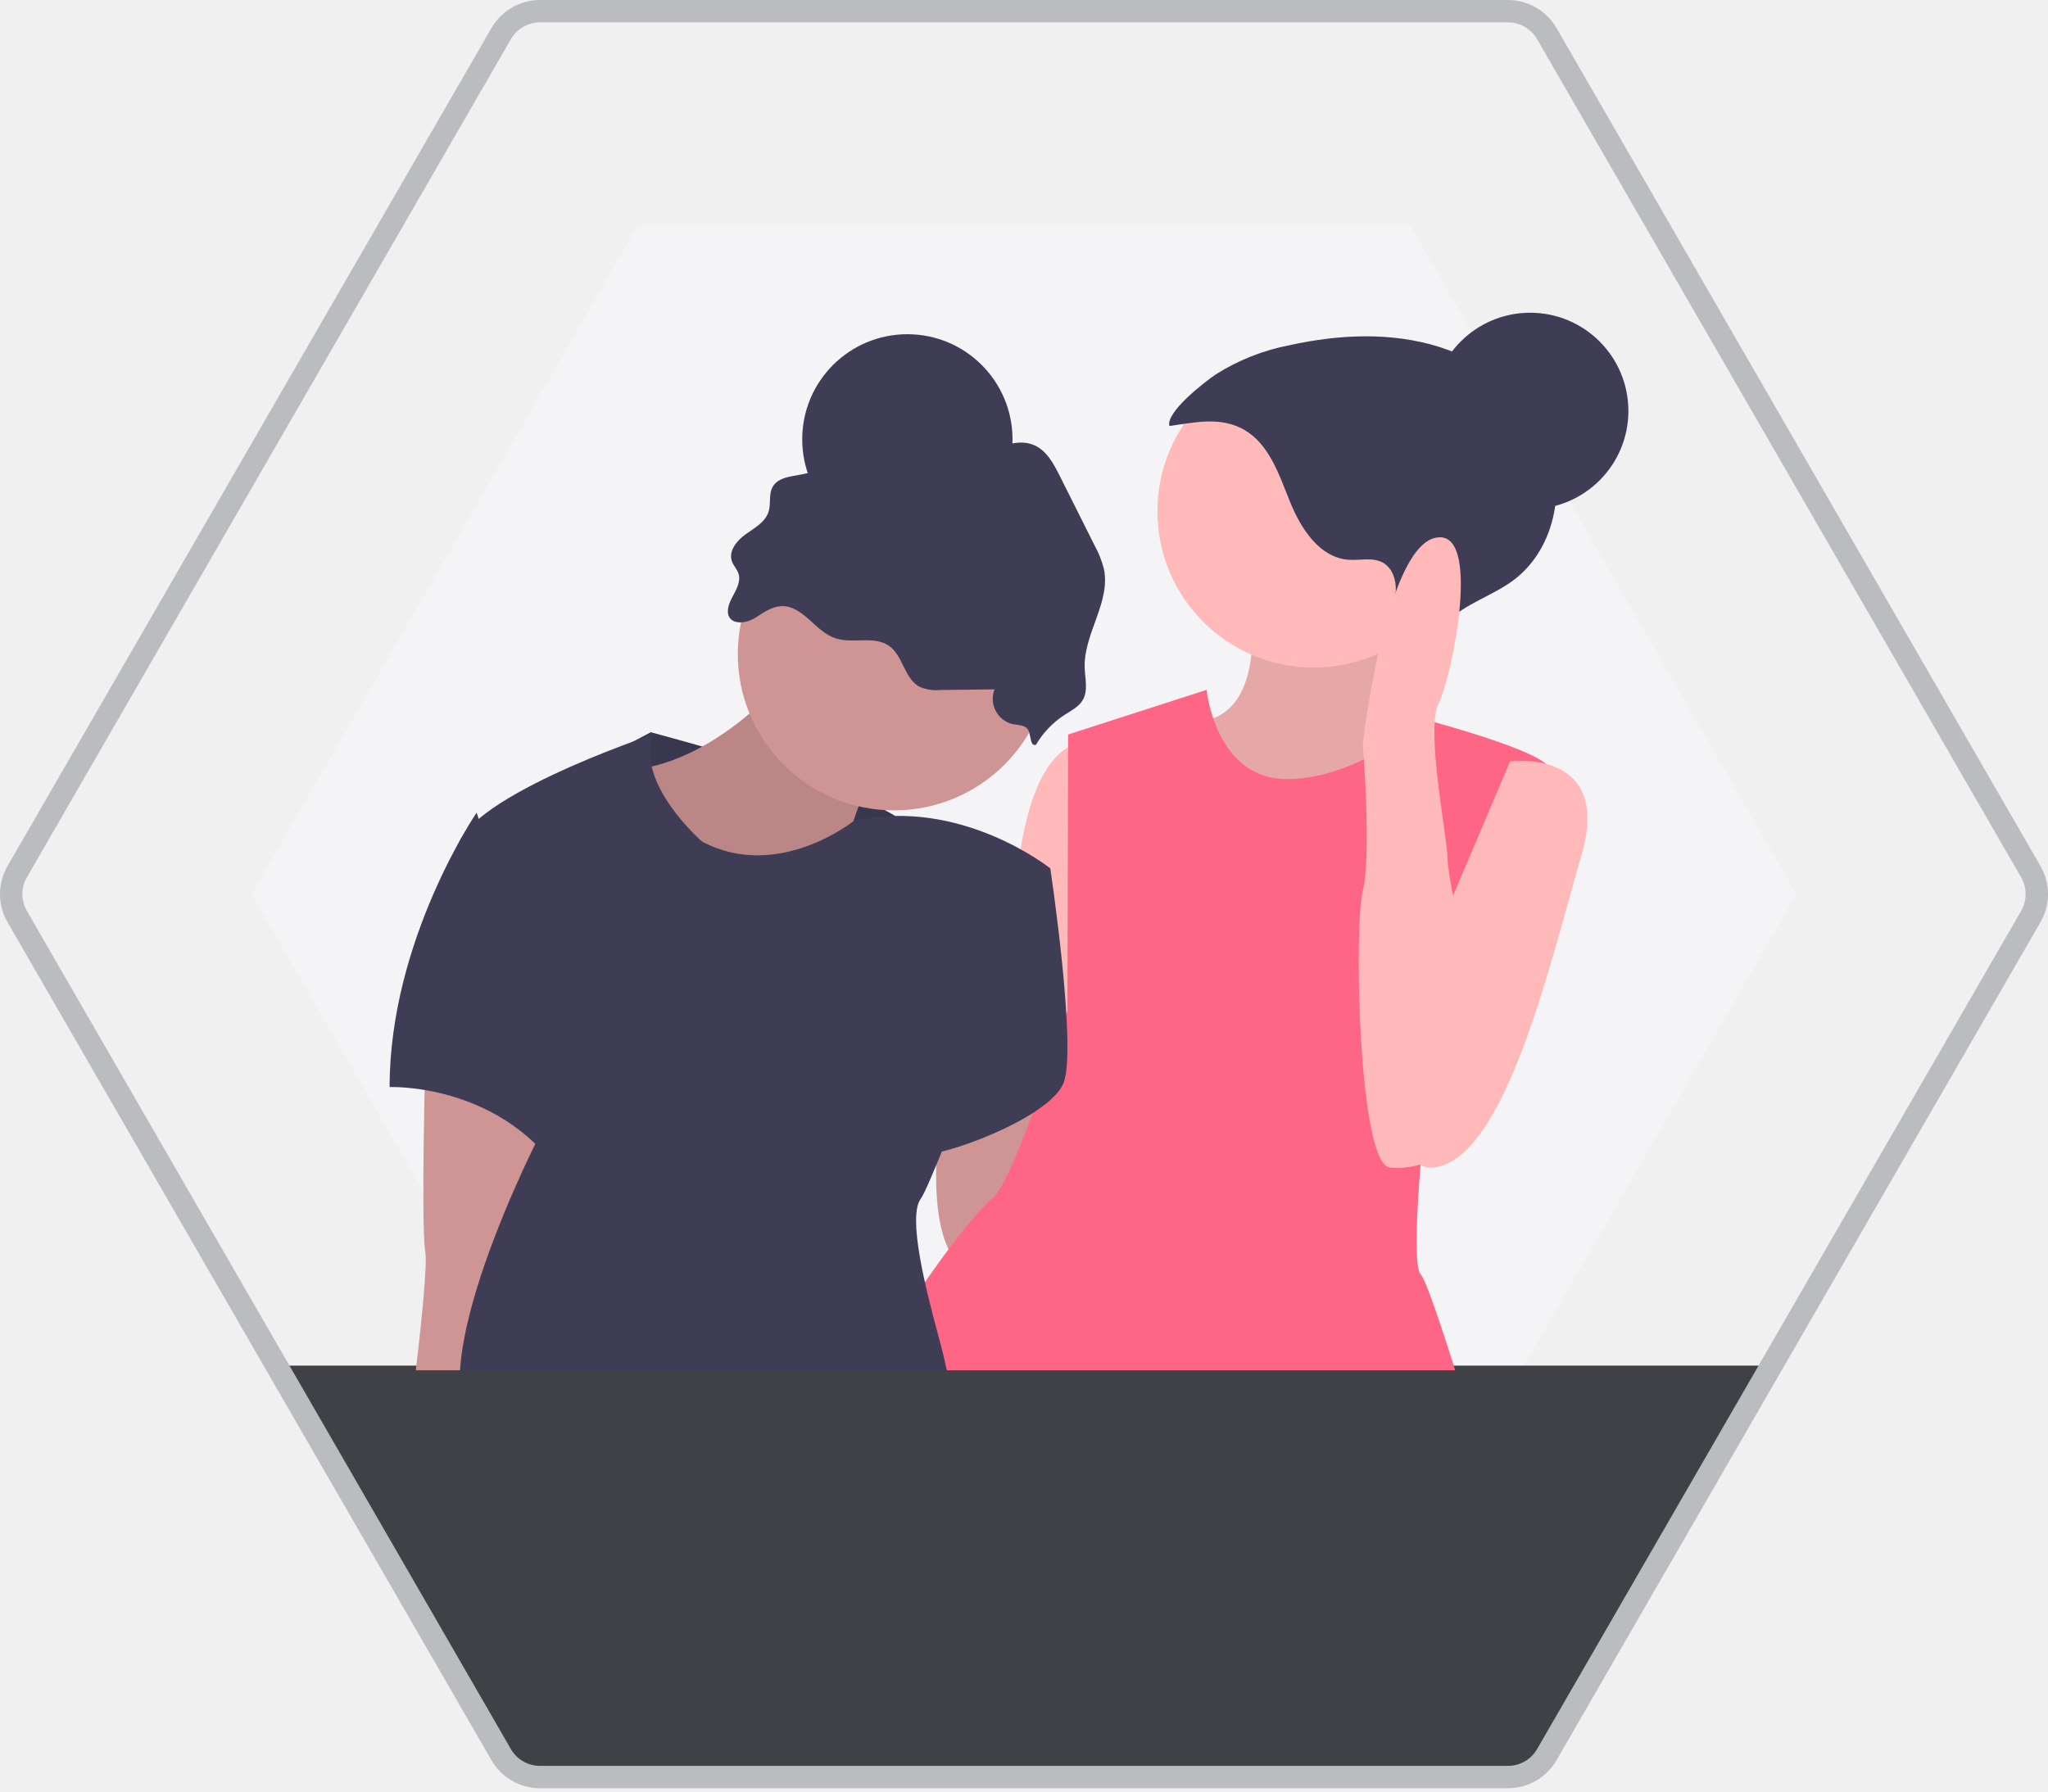
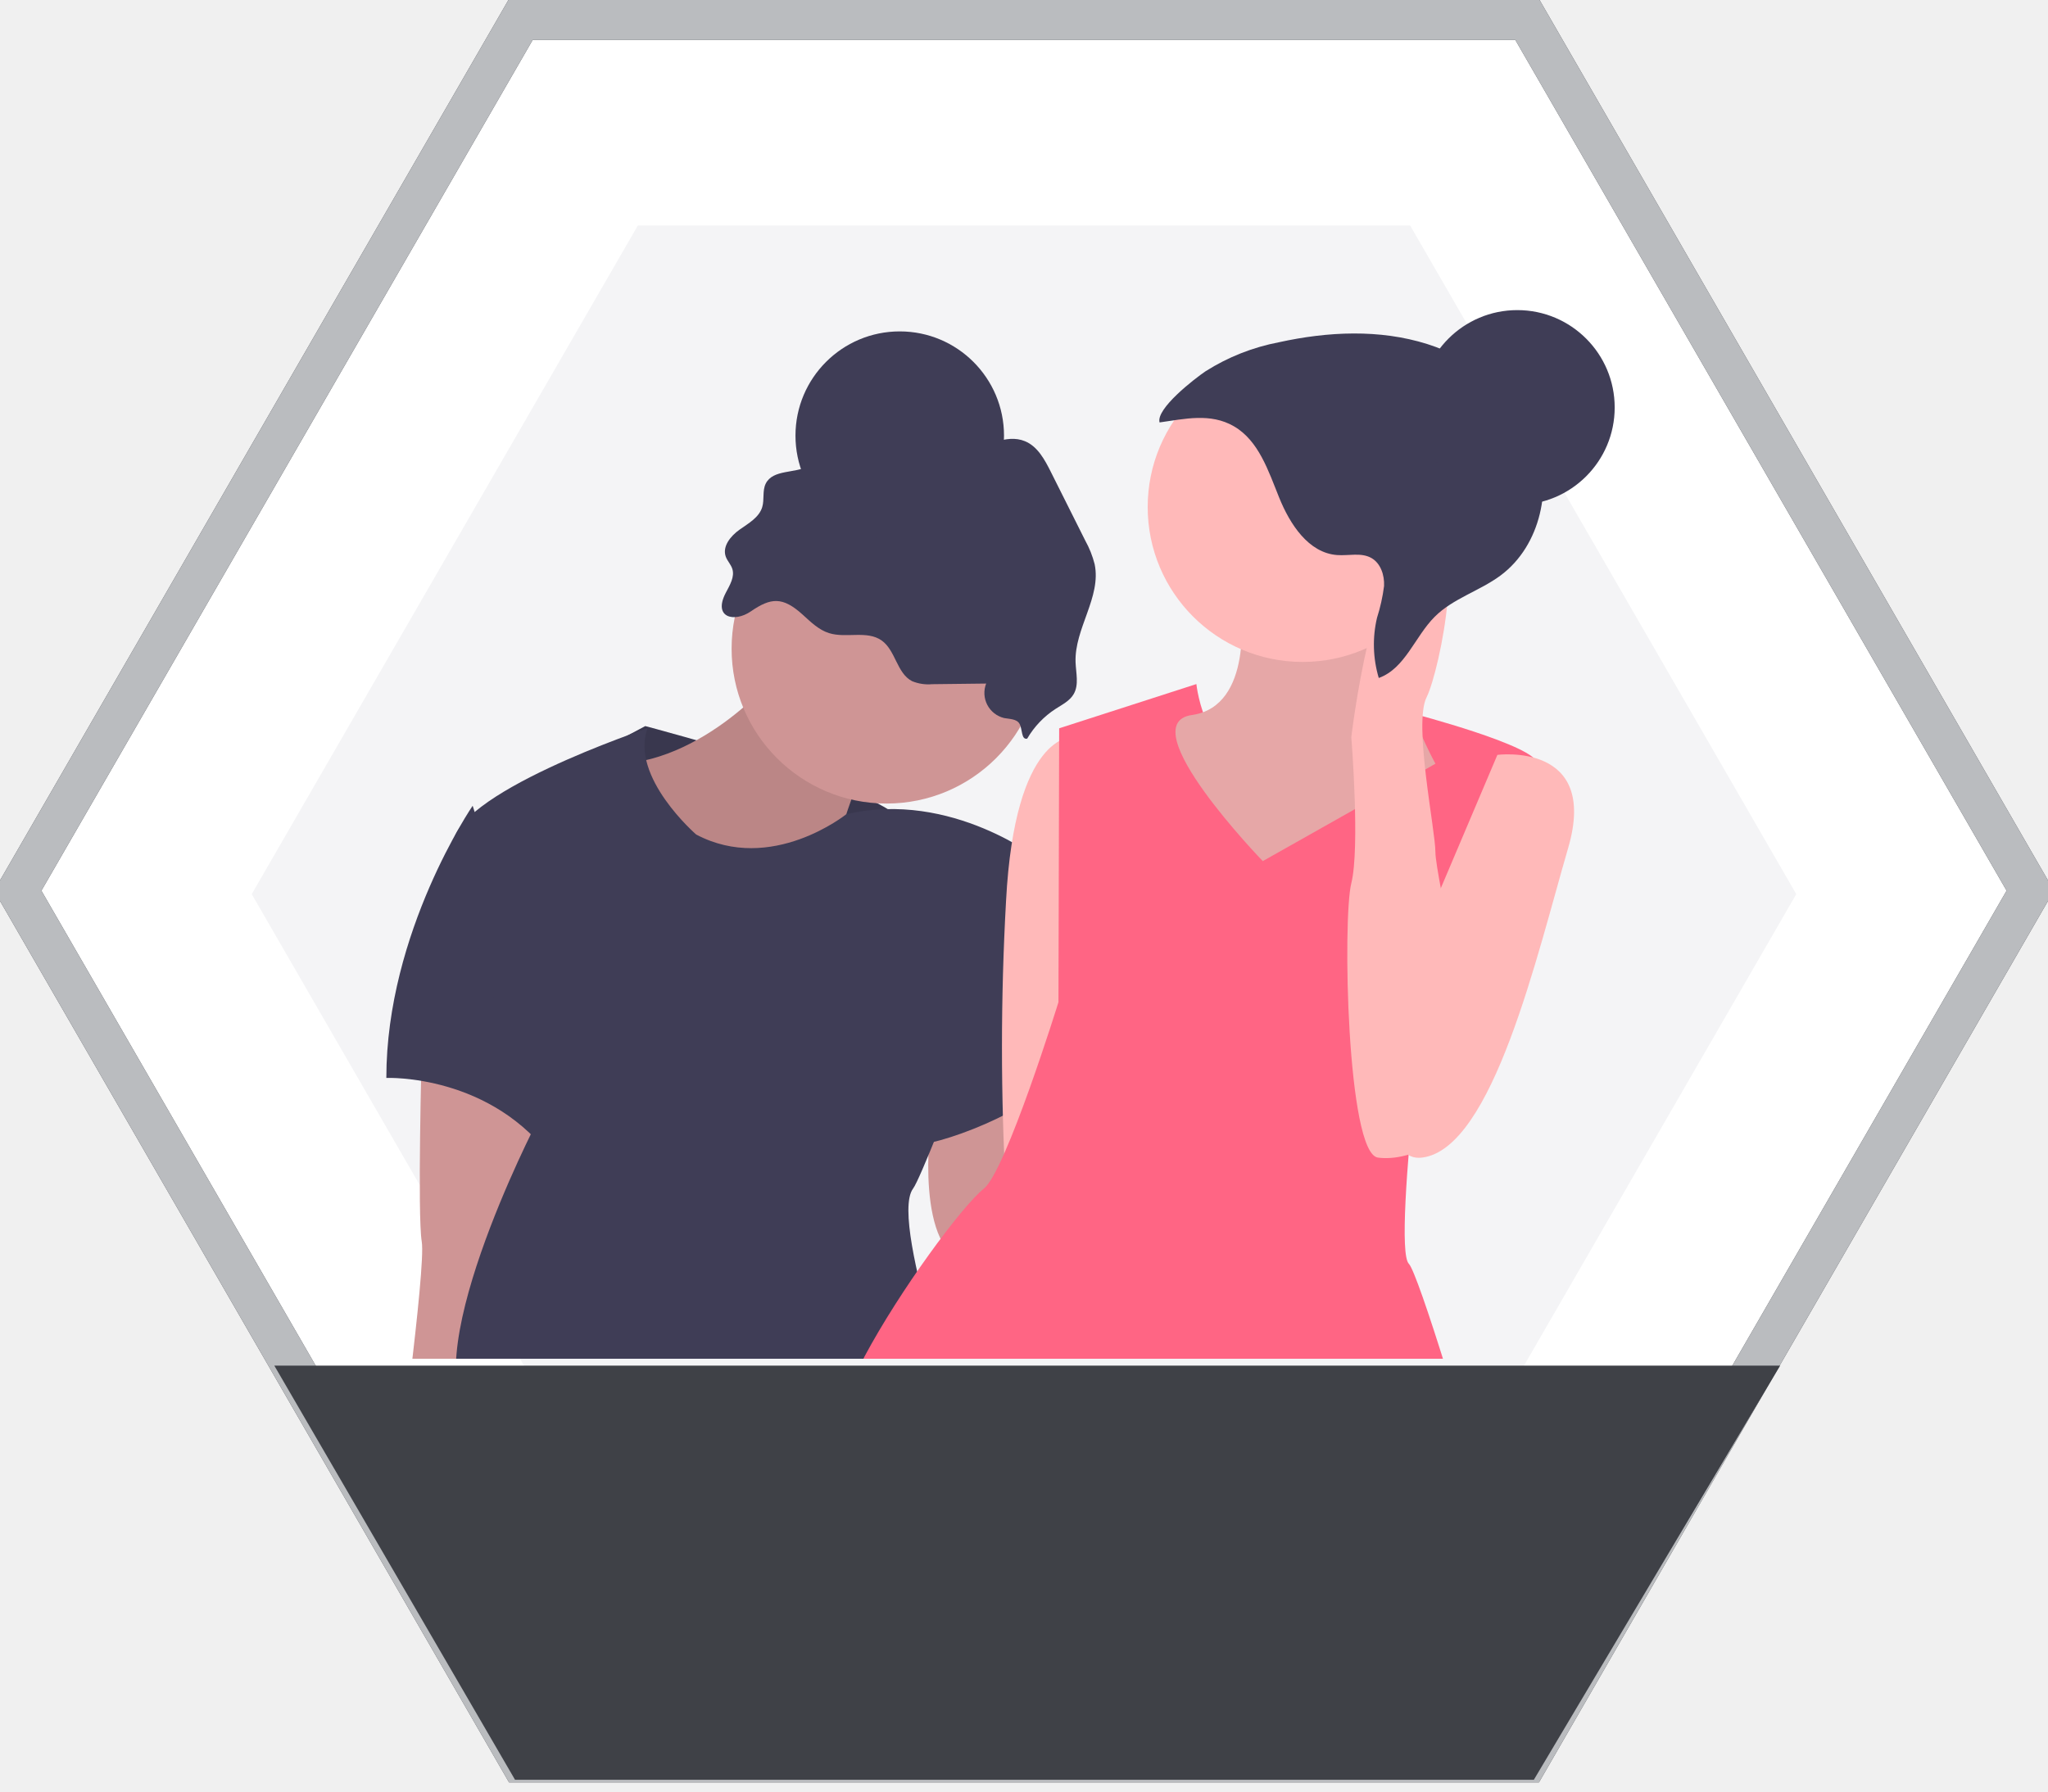
- <svg xmlns="http://www.w3.org/2000/svg" width="200" height="175" viewBox="0 0 200 175" fill="none">
-   <path d="M62.292 152.65H137.708L175.417 87.337L137.708 22.024H62.292L24.583 87.337L62.292 152.65Z" fill="#F4F4F6" />
-   <path d="M26.787 133.39H173.845L149.791 173.844H50.295L26.787 133.39Z" fill="#3F4147" />
-   <path d="M147.268 174.674H52.732C51.773 174.673 50.831 174.419 50 173.94C49.169 173.46 48.479 172.771 47.998 171.941L0.73 90.07C0.252 89.238 0 88.296 0 87.337C0 86.377 0.252 85.435 0.73 84.603L47.998 2.733C48.479 1.903 49.169 1.214 50 0.734C50.831 0.255 51.773 0.002 52.732 0H147.268C148.227 0.002 149.169 0.255 150 0.734C150.831 1.214 151.521 1.903 152.002 2.733L199.27 84.603C199.748 85.435 200 86.377 200 87.337C200 88.296 199.748 89.238 199.27 90.07L152.002 171.941C151.521 172.771 150.831 173.46 150 173.94C149.169 174.419 148.227 174.673 147.268 174.674ZM52.732 2.187C52.157 2.188 51.591 2.34 51.093 2.627C50.594 2.915 50.18 3.329 49.891 3.827L2.624 85.697C2.337 86.195 2.186 86.761 2.186 87.337C2.186 87.912 2.337 88.478 2.624 88.977L49.891 170.847C50.18 171.345 50.594 171.759 51.093 172.047C51.591 172.335 52.157 172.486 52.732 172.487H147.268C147.843 172.487 148.408 172.335 148.907 172.047C149.405 171.759 149.82 171.345 150.108 170.847L197.376 88.977C197.663 88.478 197.814 87.912 197.814 87.337C197.814 86.761 197.663 86.195 197.376 85.697L150.108 3.827C149.82 3.329 149.405 2.915 148.907 2.627C148.409 2.34 147.843 2.188 147.268 2.187L52.732 2.187Z" fill="#BABCBF" />
-   <mask id="mask0" mask-type="alpha" maskUnits="userSpaceOnUse" x="33" y="21" width="127" height="113">
-     <rect x="33.846" y="21.538" width="126.154" height="112.308" fill="#C4C4C4" />
+ <svg xmlns="http://www.w3.org/2000/svg" class="badge women" width="400" height="350" viewBox="0 0 400 350" fill="none">
+   <path class="badge-border--hidden" fill="#FFFFFF" d="M298.268 3.795L396.536 174L298.268 344.205L101.732 344.205L3.464 174L101.732 3.795L298.268 3.795Z" stroke="#3F4147" stroke-width="8" />
+   <path class="badge-border" d="M298.268 3.795L396.536 174L298.268 344.205L101.732 344.205L3.464 174L101.732 3.795L298.268 3.795Z" stroke="#BABCBF" stroke-width="8" />
+   <path class="badge__bg" d="M124.583 305.3H275.416L350.833 174.674L275.417 44.049H124.583L49.166 174.674L124.583 305.3Z" fill="#F4F4F6" />
+   <path d="M53.575 266.78H347.689L299.581 347.689H100.589L53.575 266.78Z" fill="#3F4147" />
+   <mask id="mask0_2_813" style="mask-type:alpha" maskUnits="userSpaceOnUse" x="67" y="42" width="251" height="224">
+     <rect x="67.123" y="42.715" width="250.186" height="222.726" fill="#C4C4C4" />
  </mask>
-   <g mask="url(#mask0)">
-     <path d="M63.551 71.526C63.551 71.526 88.4 78.065 88.835 81.117C89.272 84.168 76.193 92.489 76.193 92.489L48.729 79.373L63.551 71.526Z" fill="#3F3D56" />
-     <path opacity="0.1" d="M63.551 71.526C63.551 71.526 88.4 78.065 88.835 81.117C89.272 84.168 76.193 92.489 76.193 92.489L48.729 79.373L63.551 71.526Z" fill="black" />
-     <path d="M76.411 66.513C76.411 66.513 68.564 76.103 58.974 75.231C49.383 74.36 70.744 95.721 70.744 95.721L81.642 86.13C81.642 86.13 84.694 73.488 87.31 73.052C89.925 72.616 76.411 66.513 76.411 66.513Z" fill="#CF9595" />
-     <path opacity="0.1" d="M76.411 66.513C76.411 66.513 68.564 76.103 58.974 75.231C49.383 74.36 70.744 95.721 70.744 95.721L81.642 86.13C81.642 86.13 84.694 73.488 87.31 73.052C89.925 72.616 76.411 66.513 76.411 66.513Z" fill="black" />
-     <path d="M105.619 72.616C105.619 72.616 99.952 72.18 99.08 88.746C98.544 98.329 98.544 107.935 99.08 117.518L113.03 117.954L111.722 91.797L105.619 72.616Z" fill="#FFB9B9" />
-     <path d="M122.185 59.974C122.185 59.974 123.493 69.564 117.39 70.436C111.287 71.308 124.365 84.822 124.365 84.822L141.366 75.231C141.366 75.231 134.827 63.461 138.315 57.794C141.802 52.127 122.185 59.974 122.185 59.974Z" fill="#FFB9B9" />
-     <path opacity="0.1" d="M122.185 59.974C122.185 59.974 123.493 69.564 117.39 70.436C111.287 71.308 124.365 84.822 124.365 84.822L141.366 75.231C141.366 75.231 134.827 63.461 138.315 57.794C141.802 52.127 122.185 59.974 122.185 59.974Z" fill="black" />
-     <path d="M87.31 79.155C95.737 79.155 102.568 72.324 102.568 63.897C102.568 55.47 95.737 48.639 87.31 48.639C78.883 48.639 72.052 55.47 72.052 63.897C72.052 72.324 78.883 79.155 87.31 79.155Z" fill="#CF9595" />
-     <path d="M128.288 65.205C136.715 65.205 143.546 58.374 143.546 49.947C143.546 41.52 136.715 34.689 128.288 34.689C119.861 34.689 113.03 41.52 113.03 49.947C113.03 58.374 119.861 65.205 128.288 65.205Z" fill="#FFB9B9" />
-     <path d="M41.536 103.568C41.536 103.568 41.1 119.697 41.536 122.313C41.972 124.929 38.92 147.162 38.92 147.162L48.511 140.187C48.511 140.187 55.922 116.646 52.87 110.543C49.819 104.44 41.536 103.568 41.536 103.568Z" fill="#CF9595" />
-     <path d="M91.669 110.543C91.669 110.543 89.925 123.621 95.593 124.493C101.26 125.365 102.568 114.466 102.568 114.466L100.388 103.568L91.669 110.543Z" fill="#CF9595" />
-     <path d="M79.056 60.552C79.841 61.265 80.628 62.044 81.639 62.364C83.333 62.9 85.395 62.066 86.84 63.1C88.213 64.083 88.322 66.327 89.825 67.099C90.451 67.357 91.132 67.46 91.806 67.398L97.121 67.335C96.989 67.672 96.931 68.034 96.95 68.395C96.969 68.756 97.065 69.11 97.232 69.431C97.398 69.752 97.631 70.034 97.915 70.258C98.2 70.482 98.528 70.643 98.88 70.73C99.436 70.835 100.133 70.809 100.409 71.303C100.707 71.838 100.567 72.901 101.162 72.76C101.854 71.576 102.814 70.57 103.966 69.825C104.616 69.406 105.354 69.041 105.741 68.373C106.276 67.45 105.964 66.298 105.926 65.233C105.808 61.918 108.485 58.818 107.804 55.571C107.598 54.761 107.287 53.981 106.881 53.251L103.482 46.465C102.881 45.265 102.182 43.972 100.942 43.462C99.064 42.689 97.05 44.065 95.05 44.417C92.778 44.817 90.518 43.867 88.299 43.236C86.079 42.606 83.428 42.379 81.709 43.918C81.01 44.543 80.526 45.418 79.711 45.88C78.319 46.669 76.121 46.207 75.412 47.641C75.064 48.344 75.294 49.203 75.067 49.954C74.758 50.979 73.712 51.553 72.839 52.172C71.966 52.79 71.118 53.815 71.474 54.824C71.625 55.254 71.977 55.592 72.118 56.025C72.379 56.822 71.874 57.64 71.484 58.383C70.184 60.86 72.323 61.34 73.943 60.228C75.916 58.873 77.07 58.748 79.056 60.552Z" fill="#3F3D56" />
-     <path d="M117.826 67.385C117.826 67.385 118.698 76.103 125.673 76.103C132.648 76.103 139.116 70.28 139.116 70.28C139.116 70.28 151.393 73.488 151.393 75.231C151.393 76.975 141.366 89.618 141.366 89.618C141.366 89.618 137.007 122.749 138.751 124.493C140.495 126.237 158.804 188.576 155.753 193.807C152.701 199.039 154.009 199.039 133.52 200.347C113.03 201.654 111.287 206.014 102.568 199.475C93.849 192.936 92.541 189.012 89.053 188.576C85.566 188.14 81.642 140.187 85.13 133.648C88.618 127.108 94.721 118.826 96.9 117.082C99.08 115.338 104.242 98.721 104.242 98.721L104.311 71.744L117.826 67.385Z" fill="#FF6584" />
-     <path d="M147.47 74.36C147.47 74.36 157.496 73.052 154.445 83.514C151.393 93.977 147.034 113.158 140.059 114.03C133.084 114.902 141.366 88.746 141.366 88.746L147.47 74.36Z" fill="#FFB9B9" />
-     <path d="M125.962 33.713C130.769 32.656 135.863 32.411 140.557 33.889C145.251 35.368 149.495 38.747 151.229 43.353C152.962 47.959 151.741 53.737 147.795 56.678C145.74 58.211 143.113 58.939 141.3 60.752C139.344 62.706 138.389 65.848 135.788 66.785C135.213 64.859 135.153 62.816 135.614 60.86C135.94 59.84 136.172 58.793 136.308 57.731C136.361 56.663 135.98 55.48 135.046 54.959C134.052 54.405 132.821 54.76 131.686 54.676C128.864 54.468 127.037 51.638 125.977 49.014C124.917 46.391 123.967 43.412 121.519 41.992C119.214 40.654 116.658 41.269 114.199 41.612C113.83 40.261 117.621 37.322 118.734 36.568C120.943 35.17 123.395 34.202 125.962 33.713Z" fill="#3F3D56" />
-     <path d="M145.29 103.568C145.29 103.568 141.366 86.13 141.366 83.95C141.366 81.771 139.187 71.308 140.495 68.692C141.802 66.077 144.854 51.255 140.059 52.562C135.263 53.87 133.084 72.616 133.084 72.616C133.084 72.616 133.955 83.514 133.084 87.002C132.212 90.489 132.648 113.594 135.699 114.03C138.751 114.466 145.29 112.286 145.29 103.568Z" fill="#FFB9B9" />
-     <path d="M149.431 49.729C154.728 49.729 159.022 45.435 159.022 40.138C159.022 34.842 154.728 30.547 149.431 30.547C144.135 30.547 139.841 34.842 139.841 40.138C139.841 45.435 144.135 49.729 149.431 49.729Z" fill="#3F3D56" />
-     <path d="M46.549 79.373C46.549 79.373 38.048 91.797 38.048 106.183C38.048 106.183 48.511 105.747 54.614 114.466C60.717 123.185 46.549 79.373 46.549 79.373Z" fill="#3F3D56" />
-     <path d="M68.564 82.207C68.564 82.207 62.025 76.539 63.769 71.744C63.769 71.744 44.152 78.283 44.588 83.514C45.023 88.746 52.87 110.543 52.87 110.543C52.87 110.543 40.228 134.955 46.767 140.187C53.306 145.418 51.563 139.315 62.897 143.238C74.231 147.162 79.027 145.418 83.386 144.546C87.746 143.674 88.618 144.11 91.669 144.11C94.721 144.11 92.977 135.391 91.669 130.596C90.361 125.801 88.618 118.826 89.925 117.082C91.233 115.338 102.568 84.822 102.568 84.822C102.568 84.822 93.764 77.774 83.344 80.208C83.344 80.208 75.975 86.13 68.564 82.207Z" fill="#3F3D56" />
-     <path d="M98.208 86.13C98.208 85.694 102.568 84.822 102.568 84.822C102.568 84.822 105.183 102.26 103.876 105.747C102.568 109.235 91.669 113.158 89.925 112.722C88.182 112.286 98.208 86.13 98.208 86.13Z" fill="#3F3D56" />
-     <path d="M88.611 53.182C94.282 53.182 98.879 48.584 98.879 42.913C98.879 37.242 94.282 32.645 88.611 32.645C82.94 32.645 78.342 37.242 78.342 42.913C78.342 48.584 82.94 53.182 88.611 53.182Z" fill="#3F3D56" />
+   <g mask="url(#mask0_2_813)">
+     <g class="person left">
+       <path d="M126.033 141.849C126.033 141.849 175.312 154.817 176.177 160.869C177.041 166.921 151.105 183.422 151.105 183.422L96.638 157.411L126.033 141.849Z" fill="#3F3D56" />
+       <path opacity="0.1" d="M126.033 141.849C126.033 141.849 175.312 154.817 176.177 160.869C177.041 166.921 151.105 183.422 151.105 183.422L96.638 157.411L126.033 141.849Z" fill="black" />
+       <path d="M151.537 131.906C151.537 131.906 135.975 150.926 116.955 149.197C97.935 147.468 140.298 189.831 140.298 189.831L161.912 170.811C161.912 170.811 167.964 145.739 173.151 144.875C178.338 144.01 151.537 131.906 151.537 131.906Z" fill="#CF9595" />
+       <path opacity="0.1" d="M151.537 131.906C151.537 131.906 135.975 150.926 116.955 149.197C97.935 147.468 140.298 189.831 140.298 189.831L161.912 170.811C161.912 170.811 167.964 145.739 173.151 144.875C178.338 144.01 151.537 131.906 151.537 131.906Z" fill="black" />
+       <path d="M82.373 205.393C82.373 205.393 81.509 237.381 82.373 242.569C83.238 247.756 77.186 291.848 77.186 291.848L96.206 278.015C96.206 278.015 110.903 231.33 104.851 219.226C98.8 207.122 82.373 205.393 82.373 205.393Z" fill="#CF9595" />
+       <path d="M181.796 219.226C181.796 219.226 178.338 245.162 189.577 246.891C200.816 248.621 203.41 227.007 203.41 227.007L199.087 205.393L181.796 219.226Z" fill="#CF9595" />
+       <path d="M92.316 157.411C92.316 157.411 75.457 182.05 75.457 210.58C75.457 210.58 96.206 209.716 108.31 227.007C120.413 244.298 92.316 157.411 92.316 157.411Z" fill="#3F3D56" />
+       <path d="M135.975 163.03C135.975 163.03 123.007 151.791 126.465 142.281C126.465 142.281 87.561 155.249 88.425 165.624C89.29 175.998 104.851 219.226 104.851 219.226C104.851 219.226 79.78 267.641 92.748 278.015C105.716 288.39 102.258 276.286 124.736 284.067C147.214 291.848 156.724 288.39 165.37 286.661C174.015 284.932 175.745 285.796 181.796 285.796C187.848 285.796 184.39 268.505 181.796 258.995C179.203 249.485 175.745 235.652 178.338 232.194C180.932 228.736 203.41 168.217 203.41 168.217C203.41 168.217 185.951 154.24 165.286 159.068C165.286 159.068 150.673 170.811 135.975 163.03Z" fill="#3F3D56" />
+       <path d="M194.765 170.811C194.765 169.947 203.41 168.217 203.41 168.217C203.41 168.217 208.597 202.799 206.004 209.716C203.41 216.632 181.796 224.413 178.338 223.549C174.88 222.684 194.765 170.811 194.765 170.811Z" fill="#3F3D56" />
+       <g class="head">
+         <path d="M173.151 156.978C189.863 156.978 203.41 143.431 203.41 126.719C203.41 110.007 189.863 96.46 173.151 96.46C156.439 96.46 142.892 110.007 142.892 126.719C142.892 143.431 156.439 156.978 173.151 156.978Z" fill="#CF9595" />
+         <path d="M156.783 120.085C158.34 121.5 159.9 123.044 161.905 123.679C165.264 124.742 169.354 123.087 172.219 125.138C174.943 127.088 175.158 131.538 178.139 133.068C179.381 133.581 180.73 133.785 182.069 133.662L192.608 133.538C192.347 134.206 192.231 134.923 192.269 135.639C192.307 136.356 192.498 137.057 192.828 137.694C193.158 138.331 193.62 138.89 194.184 139.335C194.748 139.779 195.4 140.098 196.096 140.27C197.199 140.479 198.582 140.427 199.129 141.407C199.719 142.467 199.442 144.576 200.622 144.296C201.994 141.947 203.899 139.953 206.184 138.476C207.471 137.645 208.935 136.921 209.704 135.595C210.764 133.766 210.146 131.481 210.071 129.368C209.835 122.794 215.146 116.646 213.795 110.207C213.385 108.601 212.77 107.055 211.965 105.606L205.223 92.148C204.031 89.769 202.646 87.204 200.186 86.192C196.462 84.66 192.468 87.388 188.502 88.087C183.995 88.881 179.514 86.996 175.112 85.745C170.709 84.495 165.454 84.045 162.044 87.097C160.658 88.337 159.698 90.071 158.081 90.988C155.321 92.553 150.962 91.636 149.556 94.48C148.866 95.875 149.321 97.579 148.872 99.068C148.258 101.1 146.184 102.239 144.452 103.466C142.721 104.692 141.039 106.725 141.745 108.726C142.045 109.578 142.742 110.249 143.023 111.108C143.54 112.688 142.538 114.311 141.766 115.784C139.188 120.696 143.429 121.648 146.641 119.442C150.555 116.755 152.845 116.508 156.783 120.085Z" fill="#3F3D56" />
+         <path d="M175.731 105.469C186.977 105.469 196.095 96.352 196.095 85.105C196.095 73.858 186.977 64.741 175.731 64.741C164.484 64.741 155.367 73.858 155.367 85.105C155.367 96.352 164.484 105.469 175.731 105.469Z" fill="#3F3D56" />
+       </g>
+     </g>
+     <g class="person right">
+       <path d="M209.462 144.01C209.462 144.01 198.223 143.146 196.494 175.998C195.431 195.004 195.431 214.053 196.494 233.059L224.159 233.923L221.566 182.05L209.462 144.01Z" fill="#FFB9B9" />
+       <path d="M233.669 133.636C233.669 133.636 235.398 150.927 249.231 150.927C263.064 150.927 275.892 139.378 275.892 139.378C275.892 139.378 300.24 145.739 300.24 149.197C300.24 152.656 280.355 177.728 280.355 177.728C280.355 177.728 271.709 243.433 275.168 246.892C278.626 250.35 314.937 373.98 308.885 384.355C302.833 394.729 305.427 394.729 264.793 397.323C224.159 399.917 220.701 408.562 203.41 395.594C186.119 382.626 183.525 374.845 176.609 373.98C169.693 373.116 161.912 278.015 168.828 265.047C175.744 252.079 187.848 235.652 192.171 232.194C196.494 228.736 206.73 195.782 206.73 195.782L206.868 142.281L233.669 133.636Z" fill="#FF6584" />
+       <path d="M242.315 118.938C242.315 118.938 244.908 137.958 232.805 139.687C220.701 141.416 246.638 168.218 246.638 168.218L280.355 149.197C280.355 149.197 267.387 125.855 274.303 114.615C281.219 103.376 242.315 118.938 242.315 118.938Z" fill="#FFB9B9" />
+       <path opacity="0.1" d="M242.315 118.938C242.315 118.938 244.908 137.958 232.805 139.687C220.701 141.416 246.638 168.218 246.638 168.218L280.355 149.197C280.355 149.197 267.387 125.855 274.303 114.615C281.219 103.376 242.315 118.938 242.315 118.938Z" fill="black" />
+       <g class="arm right">
+         <path d="M292.459 147.468C292.459 147.468 312.343 144.875 306.291 165.624C300.24 186.373 291.594 224.413 277.761 226.142C263.928 227.871 280.355 175.998 280.355 175.998L292.459 147.468Z" fill="#FFB9B9" />
+         <path d="M288.136 205.393C288.136 205.393 280.355 170.811 280.355 166.488C280.355 162.166 276.032 141.417 278.626 136.229C281.219 131.042 287.271 101.647 277.761 104.241C268.251 106.835 263.928 144.01 263.928 144.01C263.928 144.01 265.658 165.624 263.928 172.54C262.199 179.457 263.064 225.278 269.116 226.142C275.168 227.007 288.136 222.684 288.136 205.393Z" fill="#FFB9B9" />
+       </g>
+       <g class="head right">
+         <path d="M254.418 129.313C271.13 129.313 284.678 115.765 284.678 99.053C284.678 82.342 271.13 68.794 254.418 68.794C237.707 68.794 224.159 82.342 224.159 99.053C224.159 115.765 237.707 129.313 254.418 129.313Z" fill="#FFB9B9" />
+         <path d="M249.806 66.859C259.338 64.762 269.441 64.278 278.75 67.209C288.059 70.14 296.476 76.843 299.913 85.977C303.351 95.112 300.929 106.569 293.105 112.403C289.028 115.443 283.819 116.886 280.222 120.481C276.344 124.358 274.451 130.588 269.291 132.448C268.151 128.628 268.032 124.576 268.946 120.696C269.593 118.674 270.054 116.598 270.323 114.492C270.428 112.372 269.673 110.028 267.82 108.994C265.85 107.895 263.407 108.599 261.158 108.433C255.561 108.02 251.937 102.407 249.835 97.204C247.732 92.001 245.849 86.093 240.995 83.277C236.423 80.624 231.354 81.844 226.478 82.524C225.745 79.846 233.263 74.017 235.471 72.521C239.851 69.749 244.714 67.828 249.806 66.859Z" fill="#3F3D56" />
+         <path d="M296.349 98.621C306.854 98.621 315.369 90.106 315.369 79.601C315.369 69.097 306.854 60.581 296.349 60.581C285.845 60.581 277.329 69.097 277.329 79.601C277.329 90.106 285.845 98.621 296.349 98.621Z" fill="#3F3D56" />
+       </g>
+     </g>
  </g>
</svg>
